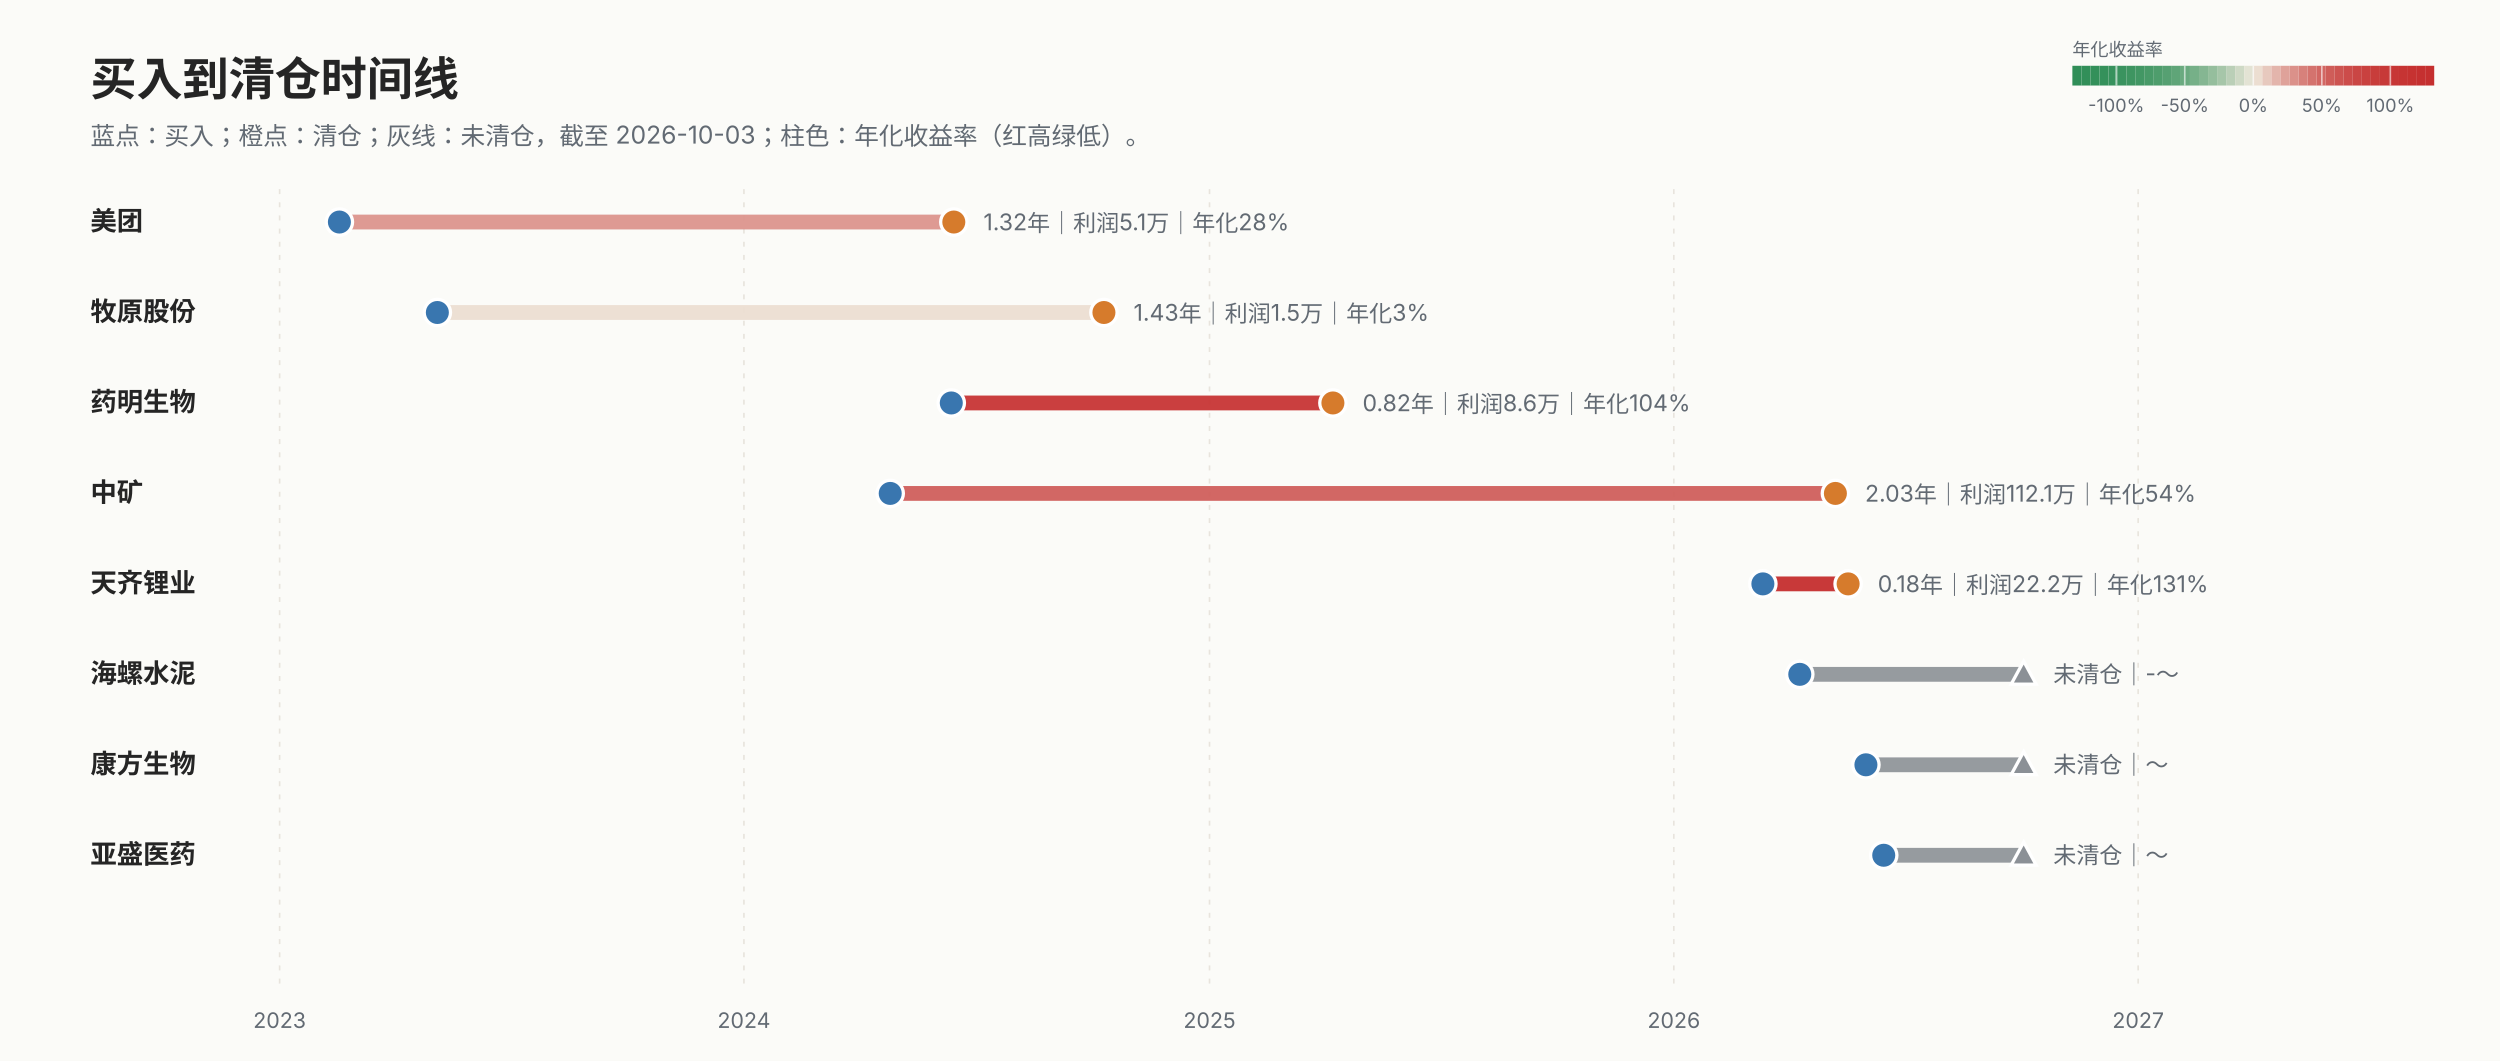
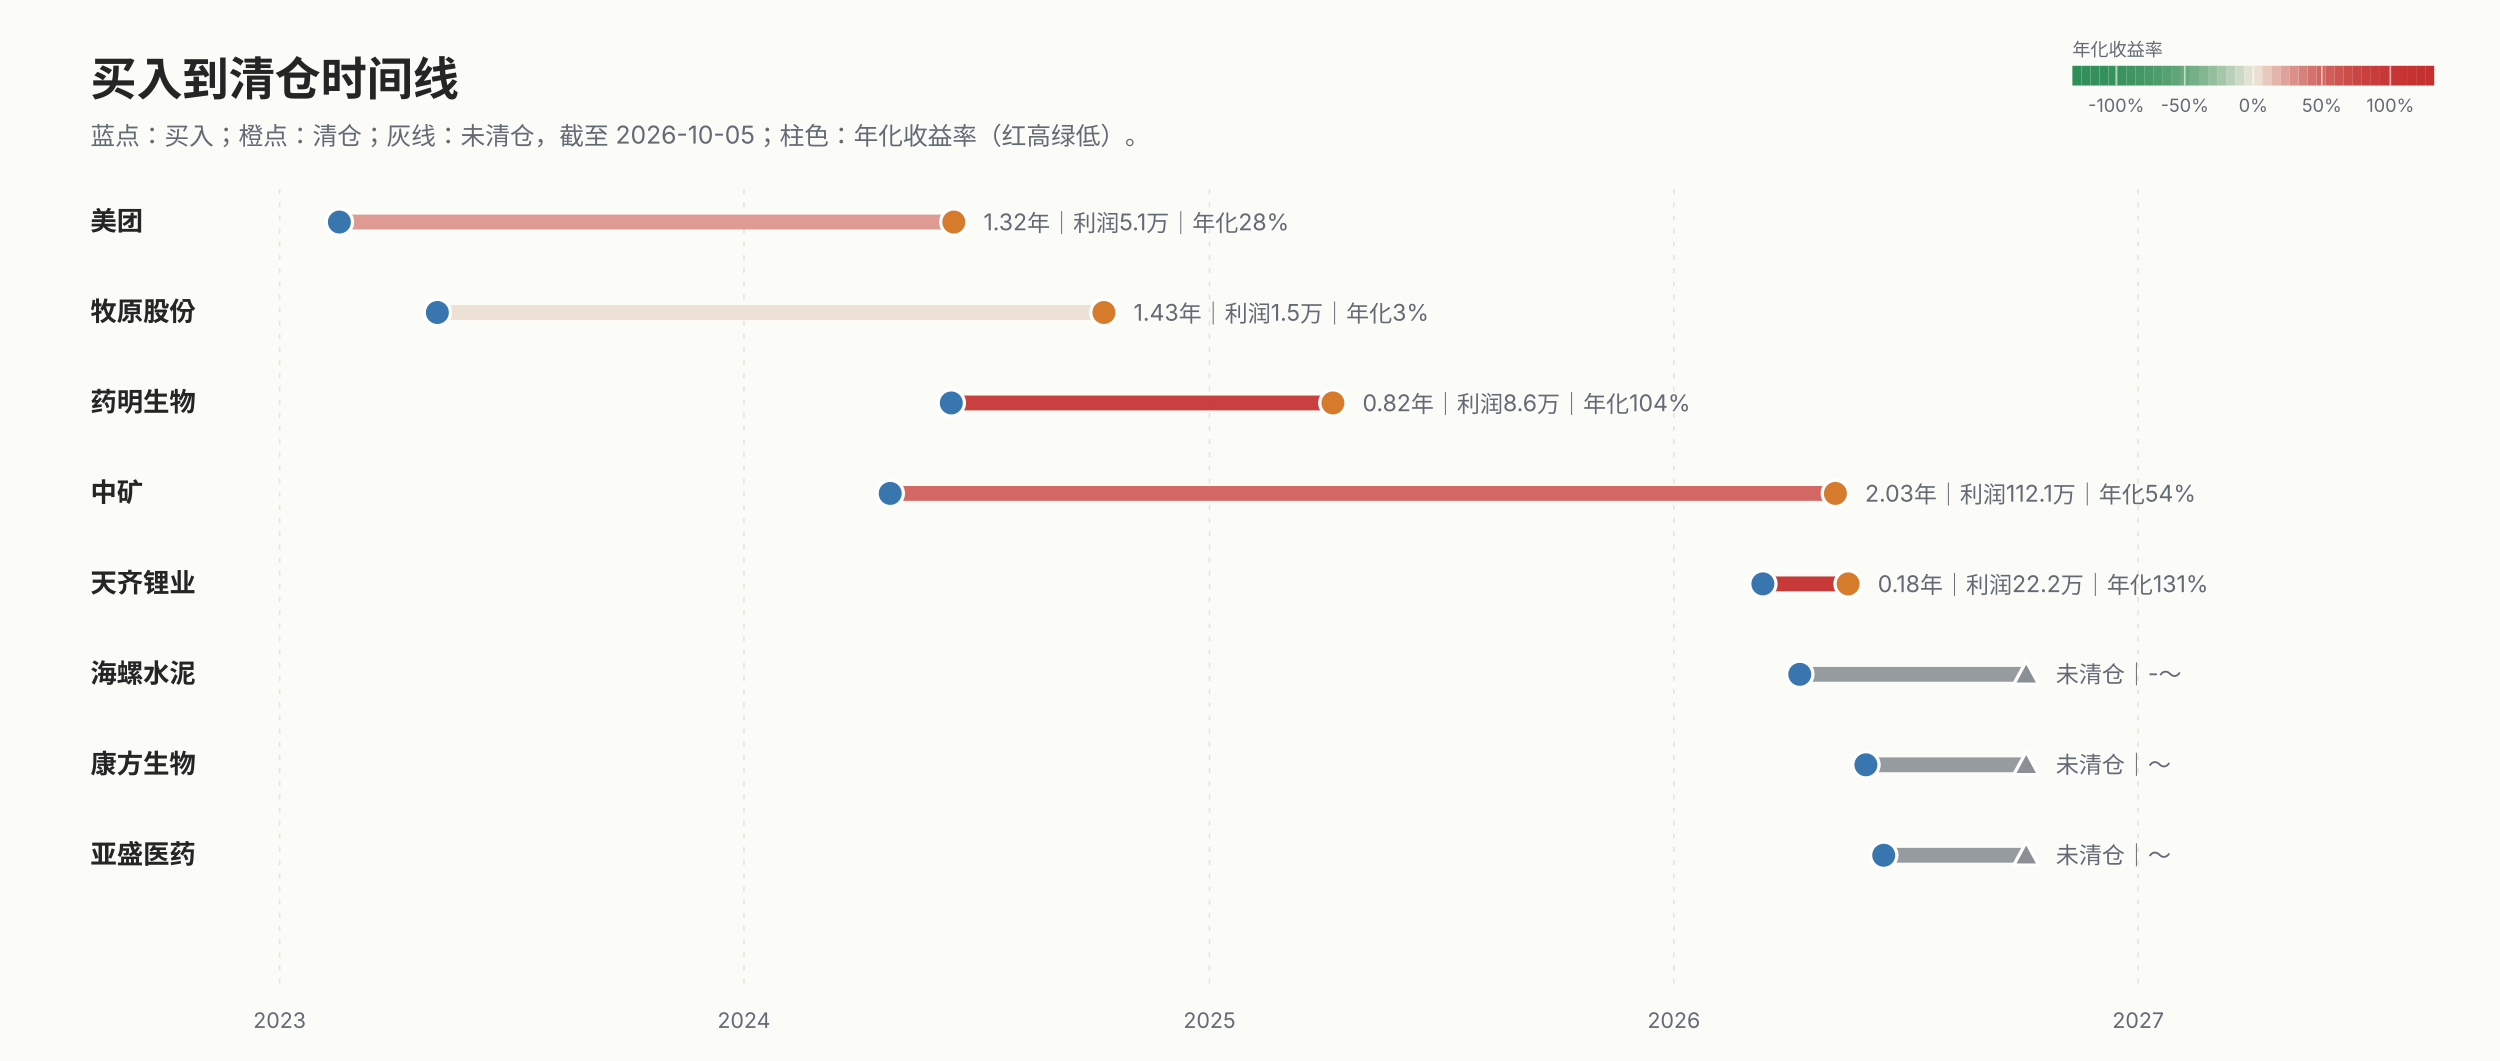
<svg xmlns="http://www.w3.org/2000/svg" width="1520" height="645" viewBox="0 0 1520 645" role="img" aria-label="买入到清仓时间线">
  <rect width="100%" height="100%" fill="#fbfbf8" />
  <style>text{font-family:"Inter","Noto Sans SC","PingFang SC","Microsoft YaHei",Arial,sans-serif;}</style>
  <text x="55" y="58" font-size="28" font-weight="700" fill="#252525">买入到清仓时间线</text>
  <g>
    <rect x="1260.00" y="40" width="5.50" height="12" fill="#308e58" />
    <rect x="1265.50" y="40" width="5.50" height="12" fill="#328f59" />
    <rect x="1271.00" y="40" width="5.50" height="12" fill="#33905a" />
    <rect x="1276.50" y="40" width="5.50" height="12" fill="#35915b" />
    <rect x="1282.00" y="40" width="5.50" height="12" fill="#37925d" />
    <rect x="1287.50" y="40" width="5.50" height="12" fill="#3a935f" />
    <rect x="1293.00" y="40" width="5.50" height="12" fill="#3e9561" />
    <rect x="1298.50" y="40" width="5.50" height="12" fill="#429764" />
    <rect x="1304.00" y="40" width="5.50" height="12" fill="#489a68" />
    <rect x="1309.50" y="40" width="5.50" height="12" fill="#4e9d6c" />
    <rect x="1315.00" y="40" width="5.50" height="12" fill="#56a072" />
    <rect x="1320.50" y="40" width="5.50" height="12" fill="#5fa578" />
    <rect x="1326.00" y="40" width="5.50" height="12" fill="#6aaa7f" />
    <rect x="1331.50" y="40" width="5.50" height="12" fill="#76b088" />
    <rect x="1337.00" y="40" width="5.50" height="12" fill="#85b692" />
    <rect x="1342.50" y="40" width="5.50" height="12" fill="#95be9d" />
    <rect x="1348.00" y="40" width="5.50" height="12" fill="#a6c6a9" />
    <rect x="1353.50" y="40" width="5.50" height="12" fill="#bacfb7" />
    <rect x="1359.00" y="40" width="5.50" height="12" fill="#ced9c5" />
    <rect x="1364.50" y="40" width="5.50" height="12" fill="#e3e3d4" />
    <rect x="1370.00" y="40" width="5.50" height="12" fill="#ecded1" />
    <rect x="1375.50" y="40" width="5.50" height="12" fill="#e7c9be" />
    <rect x="1381.00" y="40" width="5.50" height="12" fill="#e3b5ac" />
    <rect x="1386.50" y="40" width="5.50" height="12" fill="#dfa29a" />
    <rect x="1392.00" y="40" width="5.50" height="12" fill="#db918a" />
    <rect x="1397.50" y="40" width="5.50" height="12" fill="#d7817b" />
    <rect x="1403.00" y="40" width="5.50" height="12" fill="#d4736e" />
    <rect x="1408.50" y="40" width="5.50" height="12" fill="#d26763" />
    <rect x="1414.00" y="40" width="5.50" height="12" fill="#cf5d59" />
    <rect x="1419.50" y="40" width="5.50" height="12" fill="#cd5451" />
    <rect x="1425.00" y="40" width="5.50" height="12" fill="#cc4c4a" />
    <rect x="1430.50" y="40" width="5.50" height="12" fill="#ca4644" />
    <rect x="1436.00" y="40" width="5.50" height="12" fill="#c9413f" />
    <rect x="1441.50" y="40" width="5.50" height="12" fill="#c83d3b" />
    <rect x="1447.00" y="40" width="5.50" height="12" fill="#c73938" />
    <rect x="1452.50" y="40" width="5.50" height="12" fill="#c73635" />
    <rect x="1458.00" y="40" width="5.50" height="12" fill="#c63433" />
    <rect x="1463.50" y="40" width="5.50" height="12" fill="#c63231" />
    <rect x="1469.00" y="40" width="5.50" height="12" fill="#c53030" />
    <rect x="1474.50" y="40" width="5.50" height="12" fill="#c52f2f" />
    <line x1="1286.67" y1="40" x2="1286.67" y2="52" stroke="#fff" stroke-width="1" opacity=".6" />
    <text x="1286.67" y="68" font-size="11" fill="#626a73" text-anchor="middle">-100%</text>
    <line x1="1328.33" y1="40" x2="1328.33" y2="52" stroke="#fff" stroke-width="1" opacity=".6" />
    <text x="1328.33" y="68" font-size="11" fill="#626a73" text-anchor="middle">-50%</text>
    <line x1="1370.00" y1="40" x2="1370.00" y2="52" stroke="#fff" stroke-width="1" opacity=".6" />
    <text x="1370.00" y="68" font-size="11" fill="#626a73" text-anchor="middle">0%</text>
    <line x1="1411.67" y1="40" x2="1411.67" y2="52" stroke="#fff" stroke-width="1" opacity=".6" />
    <text x="1411.67" y="68" font-size="11" fill="#626a73" text-anchor="middle">50%</text>
    <line x1="1453.33" y1="40" x2="1453.33" y2="52" stroke="#fff" stroke-width="1" opacity=".6" />
    <text x="1453.33" y="68" font-size="11" fill="#626a73" text-anchor="middle">100%</text>
    <text x="1260" y="34" font-size="11" fill="#626a73">年化收益率</text>
  </g>
-   <text x="55" y="88" font-size="15" fill="#626a73">蓝点：买入；橙点：清仓；灰线：未清仓，截至 2026-10-03；柱色：年化收益率（红高绿低）。</text>
+   <text x="55" y="88" font-size="15" fill="#626a73">蓝点：买入；橙点：清仓；灰线：未清仓，截至 2026-10-05；柱色：年化收益率（红高绿低）。</text>
  <line x1="170.00" y1="115" x2="170.00" y2="600" stroke="#ddd7ce" opacity=".65" stroke-dasharray="3 5" />
  <text x="170.00" y="625" font-size="13" fill="#626a73" text-anchor="middle">2023</text>
  <line x1="452.31" y1="115" x2="452.31" y2="600" stroke="#ddd7ce" opacity=".65" stroke-dasharray="3 5" />
  <text x="452.31" y="625" font-size="13" fill="#626a73" text-anchor="middle">2024</text>
  <line x1="735.39" y1="115" x2="735.39" y2="600" stroke="#ddd7ce" opacity=".65" stroke-dasharray="3 5" />
  <text x="735.39" y="625" font-size="13" fill="#626a73" text-anchor="middle">2025</text>
  <line x1="1017.69" y1="115" x2="1017.69" y2="600" stroke="#ddd7ce" opacity=".65" stroke-dasharray="3 5" />
  <text x="1017.69" y="625" font-size="13" fill="#626a73" text-anchor="middle">2026</text>
  <line x1="1300.00" y1="115" x2="1300.00" y2="600" stroke="#ddd7ce" opacity=".65" stroke-dasharray="3 5" />
  <text x="1300.00" y="625" font-size="13" fill="#626a73" text-anchor="middle">2027</text>
  <text x="55" y="140" font-size="16" font-weight="700" fill="#252525">美团</text>
  <line x1="206.35" y1="135" x2="579.92" y2="135" stroke="#dc958e" stroke-width="9" opacity=".95" />
  <circle cx="579.92" cy="135" r="8" fill="#d67b2c" stroke="#fff" stroke-width="2" />
  <circle cx="206.35" cy="135" r="8" fill="#3976af" stroke="#fff" stroke-width="2" />
  <text x="597.92" y="140" font-size="14" fill="#626a73">1.32年｜利润5.1万｜年化28%</text>
  <text x="55" y="195" font-size="16" font-weight="700" fill="#252525">牧原股份</text>
  <line x1="265.91" y1="190" x2="671.19" y2="190" stroke="#ecded2" stroke-width="9" opacity=".95" />
  <circle cx="671.19" cy="190" r="8" fill="#d67b2c" stroke="#fff" stroke-width="2" />
  <circle cx="265.91" cy="190" r="8" fill="#3976af" stroke="#fff" stroke-width="2" />
  <text x="689.19" y="195" font-size="14" fill="#626a73">1.43年｜利润1.5万｜年化3%</text>
  <text x="55" y="250" font-size="16" font-weight="700" fill="#252525">药明生物</text>
  <line x1="578.38" y1="245" x2="810.41" y2="245" stroke="#c73535" stroke-width="9" opacity=".95" />
  <circle cx="810.41" cy="245" r="8" fill="#d67b2c" stroke="#fff" stroke-width="2" />
  <circle cx="578.38" cy="245" r="8" fill="#3976af" stroke="#fff" stroke-width="2" />
  <text x="828.41" y="250" font-size="14" fill="#626a73">0.82年｜利润8.6万｜年化104%</text>
  <text x="55" y="305" font-size="16" font-weight="700" fill="#252525">中矿</text>
  <line x1="541.25" y1="300" x2="1115.92" y2="300" stroke="#d0605c" stroke-width="9" opacity=".95" />
  <circle cx="1115.92" cy="300" r="8" fill="#d67b2c" stroke="#fff" stroke-width="2" />
  <circle cx="541.25" cy="300" r="8" fill="#3976af" stroke="#fff" stroke-width="2" />
  <text x="1133.92" y="305" font-size="14" fill="#626a73">2.03年｜利润112.1万｜年化54%</text>
  <text x="55" y="360" font-size="16" font-weight="700" fill="#252525">天齐锂业</text>
  <line x1="1071.83" y1="355" x2="1123.66" y2="355" stroke="#c52f2f" stroke-width="9" opacity=".95" />
  <circle cx="1123.66" cy="355" r="8" fill="#d67b2c" stroke="#fff" stroke-width="2" />
  <circle cx="1071.83" cy="355" r="8" fill="#3976af" stroke="#fff" stroke-width="2" />
  <text x="1141.66" y="360" font-size="14" fill="#626a73">0.18年｜利润22.2万｜年化131%</text>
  <text x="55" y="415" font-size="16" font-weight="700" fill="#252525">海螺水泥</text>
-   <line x1="1094.26" y1="410" x2="1230.39" y2="410" stroke="#8b9096" stroke-width="9" opacity=".9" />
-   <polygon points="1230.39,402 1222.79,416 1237.99,416" fill="#8b9096" stroke="#fff" stroke-width="2" />
+   <line x1="1094.26" y1="410" x2="1231.94" y2="410" stroke="#8b9096" stroke-width="9" opacity=".9" />
+   <polygon points="1231.94,402 1224.34,416 1239.54,416" fill="#8b9096" stroke="#fff" stroke-width="2" />
  <circle cx="1094.26" cy="410" r="8" fill="#3976af" stroke="#fff" stroke-width="2" />
-   <text x="1248.39" y="415" font-size="14" fill="#626a73">未清仓｜-～</text>
+   <text x="1249.94" y="415" font-size="14" fill="#626a73">未清仓｜-～</text>
  <text x="55" y="470" font-size="16" font-weight="700" fill="#252525">康方生物</text>
-   <line x1="1134.48" y1="465" x2="1230.39" y2="465" stroke="#8b9096" stroke-width="9" opacity=".9" />
-   <polygon points="1230.39,457 1222.79,471 1237.99,471" fill="#8b9096" stroke="#fff" stroke-width="2" />
+   <line x1="1134.48" y1="465" x2="1231.94" y2="465" stroke="#8b9096" stroke-width="9" opacity=".9" />
+   <polygon points="1231.94,457 1224.34,471 1239.54,471" fill="#8b9096" stroke="#fff" stroke-width="2" />
  <circle cx="1134.48" cy="465" r="8" fill="#3976af" stroke="#fff" stroke-width="2" />
-   <text x="1248.39" y="470" font-size="14" fill="#626a73">未清仓｜～</text>
+   <text x="1249.94" y="470" font-size="14" fill="#626a73">未清仓｜～</text>
  <text x="55" y="525" font-size="16" font-weight="700" fill="#252525">亚盛医药</text>
-   <line x1="1145.31" y1="520" x2="1230.39" y2="520" stroke="#8b9096" stroke-width="9" opacity=".9" />
-   <polygon points="1230.39,512 1222.79,526 1237.99,526" fill="#8b9096" stroke="#fff" stroke-width="2" />
+   <line x1="1145.31" y1="520" x2="1231.94" y2="520" stroke="#8b9096" stroke-width="9" opacity=".9" />
+   <polygon points="1231.94,512 1224.34,526 1239.54,526" fill="#8b9096" stroke="#fff" stroke-width="2" />
  <circle cx="1145.31" cy="520" r="8" fill="#3976af" stroke="#fff" stroke-width="2" />
-   <text x="1248.39" y="525" font-size="14" fill="#626a73">未清仓｜～</text>
+   <text x="1249.94" y="525" font-size="14" fill="#626a73">未清仓｜～</text>
</svg>
